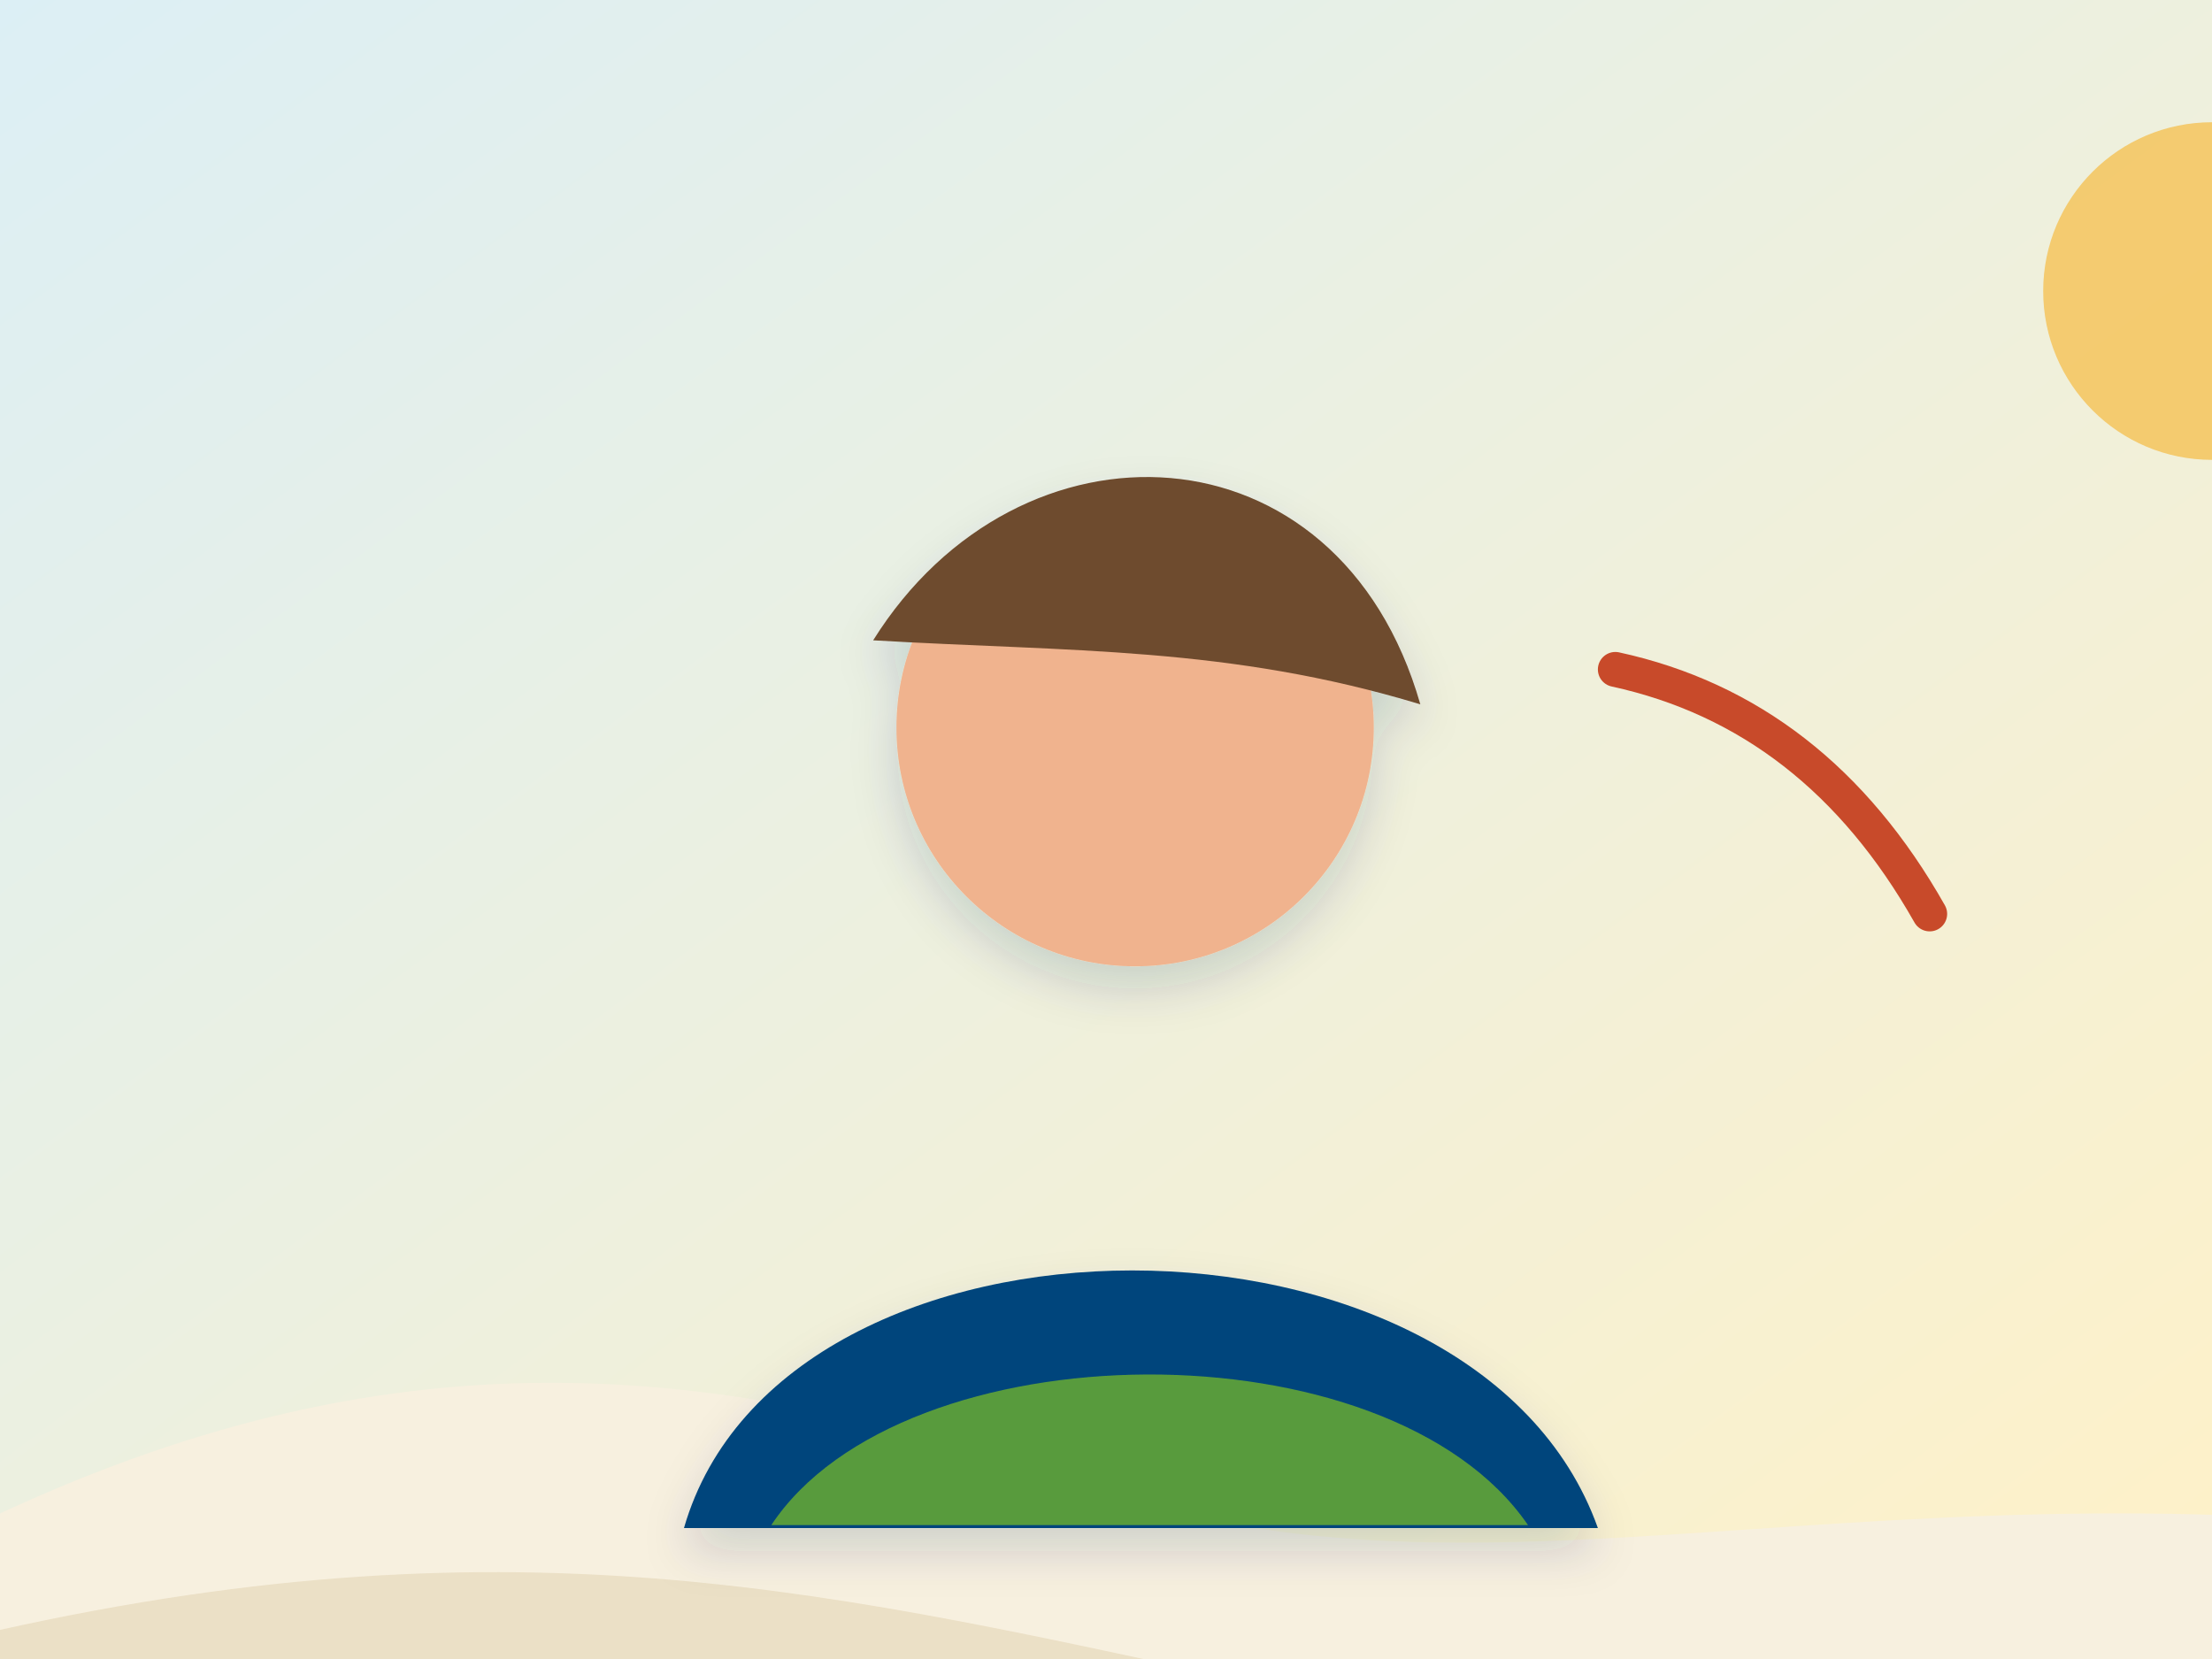
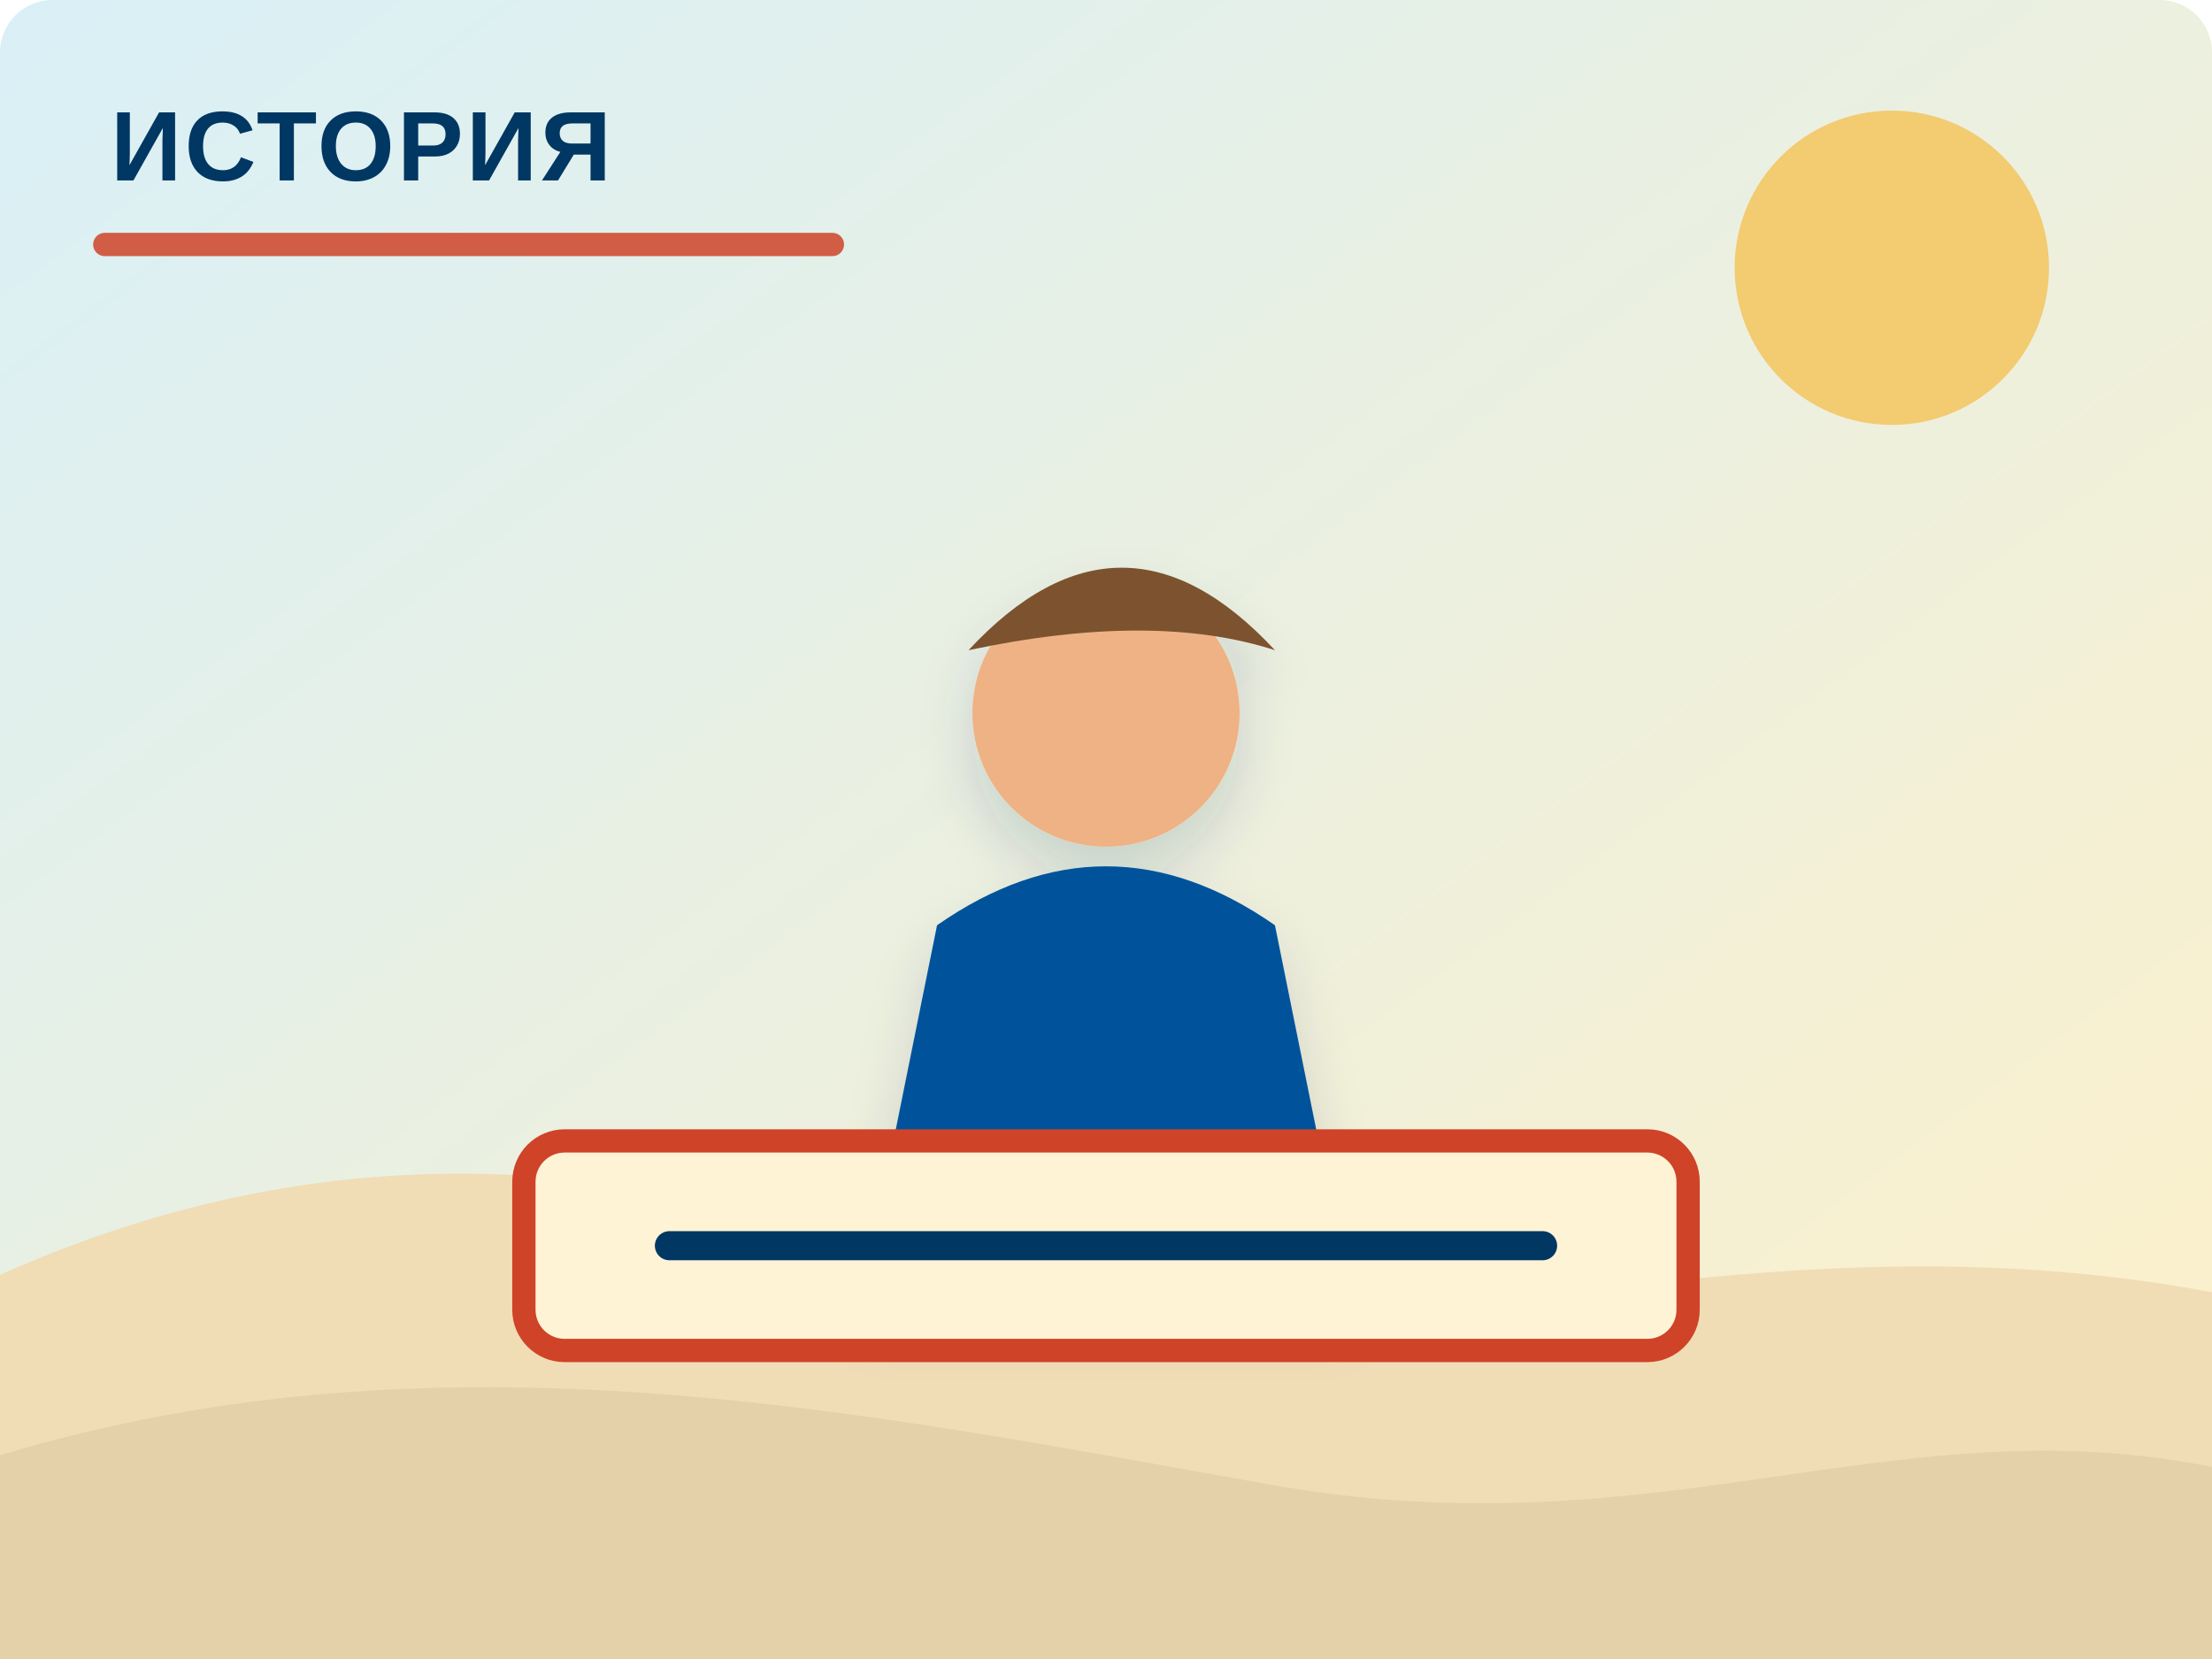
<svg xmlns="http://www.w3.org/2000/svg" width="760" height="570" viewBox="0 0 760 570" role="img" aria-hidden="true">
  <defs>
    <linearGradient id="sky" x1="0" x2="1" y1="0" y2="1">
-       <stop stop-color="#DCEFF5" />
-       <stop offset="1" stop-color="#FFF1C7" />
+       <stop stop-color="#d9f0f7" />
+       <stop offset="1" stop-color="#fff0c7" />
    </linearGradient>
    <linearGradient id="blue" x1="0" x2="1">
-       <stop stop-color="#00345F" />
-       <stop offset="1" stop-color="#00457C" />
+       <stop stop-color="#003763" />
+       <stop offset="1" stop-color="#0060ad" />
    </linearGradient>
-     <filter id="s" x="-20%" y="-20%" width="140%" height="140%">
-       <feDropShadow dx="0" dy="8" stdDeviation="8" flood-color="#00345F" flood-opacity=".16" />
+     <filter id="sh" x="-20%" y="-20%" width="140%" height="140%">
+       <feDropShadow dx="0" dy="8" stdDeviation="7" flood-color="#003763" flood-opacity=".15" />
    </filter>
  </defs>
-   <rect width="100%" height="100%" fill="url(#sky)" />
-   <circle cx="760" cy="100" r="58" fill="#F4C45D" opacity=".85" />
-   <path d="M0 520 C140 455 250 468 378 512 C520 560 660 492 900 535 L900 650 L0 650Z" fill="#F7F0DF" />
-   <path d="M0 560 C180 520 290 548 430 578 C610 614 720 552 900 575 L900 650 L0 650Z" fill="#E5D7B8" opacity=".65" />
-   <g filter="url(#s)">
-     <circle cx="390" cy="250" r="82" fill="#F0B38E" />
-     <path d="M300 220 c50-80 160-76 188 22-66-20-120-18-188-22z" fill="#6E4C2F" />
-     <path d="M235 525 c34-118 272-118 314 0z" fill="#00457C" />
-     <path d="M265 524 c45-68 212-70 260 0z" fill="#76B82A" opacity=".75" />
+   <rect width="760" height="570" rx="18" fill="url(#sky)" />
+   <circle cx="650" cy="92" r="54" fill="#f4c45d" opacity=".85" />
+   <path d="M0 438 C130 380 238 405 336 438 C460 480 590 412 760 444 L760 570 L0 570Z" fill="#f0ddb5" />
+   <path d="M0 500 C152 454 300 486 436 510 C570 534 650 482 760 504 L760 570 L0 570Z" fill="#d4c49d" opacity=".45" />
+   <g transform="translate(380 245) scale(1.35)" filter="url(#sh)">
+     <circle cx="0" cy="0" r="34" fill="#efb284" />
+     <path d="M-43 54 Q0 24 43 54 L62 148 H-62Z" fill="#00539b" />
+     <path d="M-35 -16 Q4 -58 43 -16 Q12 -26 -35 -16Z" fill="#7c532d" />
  </g>
-   <path d="M555 230 c46 10 82 38 108 84" fill="none" stroke="#C84A2A" stroke-width="12" stroke-linecap="round" />
+   <rect x="180" y="392" width="400" height="72" rx="14" fill="#fff3d6" stroke="#cf4328" stroke-width="8" />
+   <path d="M230 428 h300" stroke="#003763" stroke-width="10" stroke-linecap="round" />
+   <text x="38" y="62" fill="#003763" font-family="Arial Narrow,Arial,sans-serif" font-size="34" font-weight="900" letter-spacing="1">ИСТОРИЯ</text>
+   <path d="M36 84 H286" stroke="#cf4328" stroke-width="8" stroke-linecap="round" opacity=".85" />
</svg>
